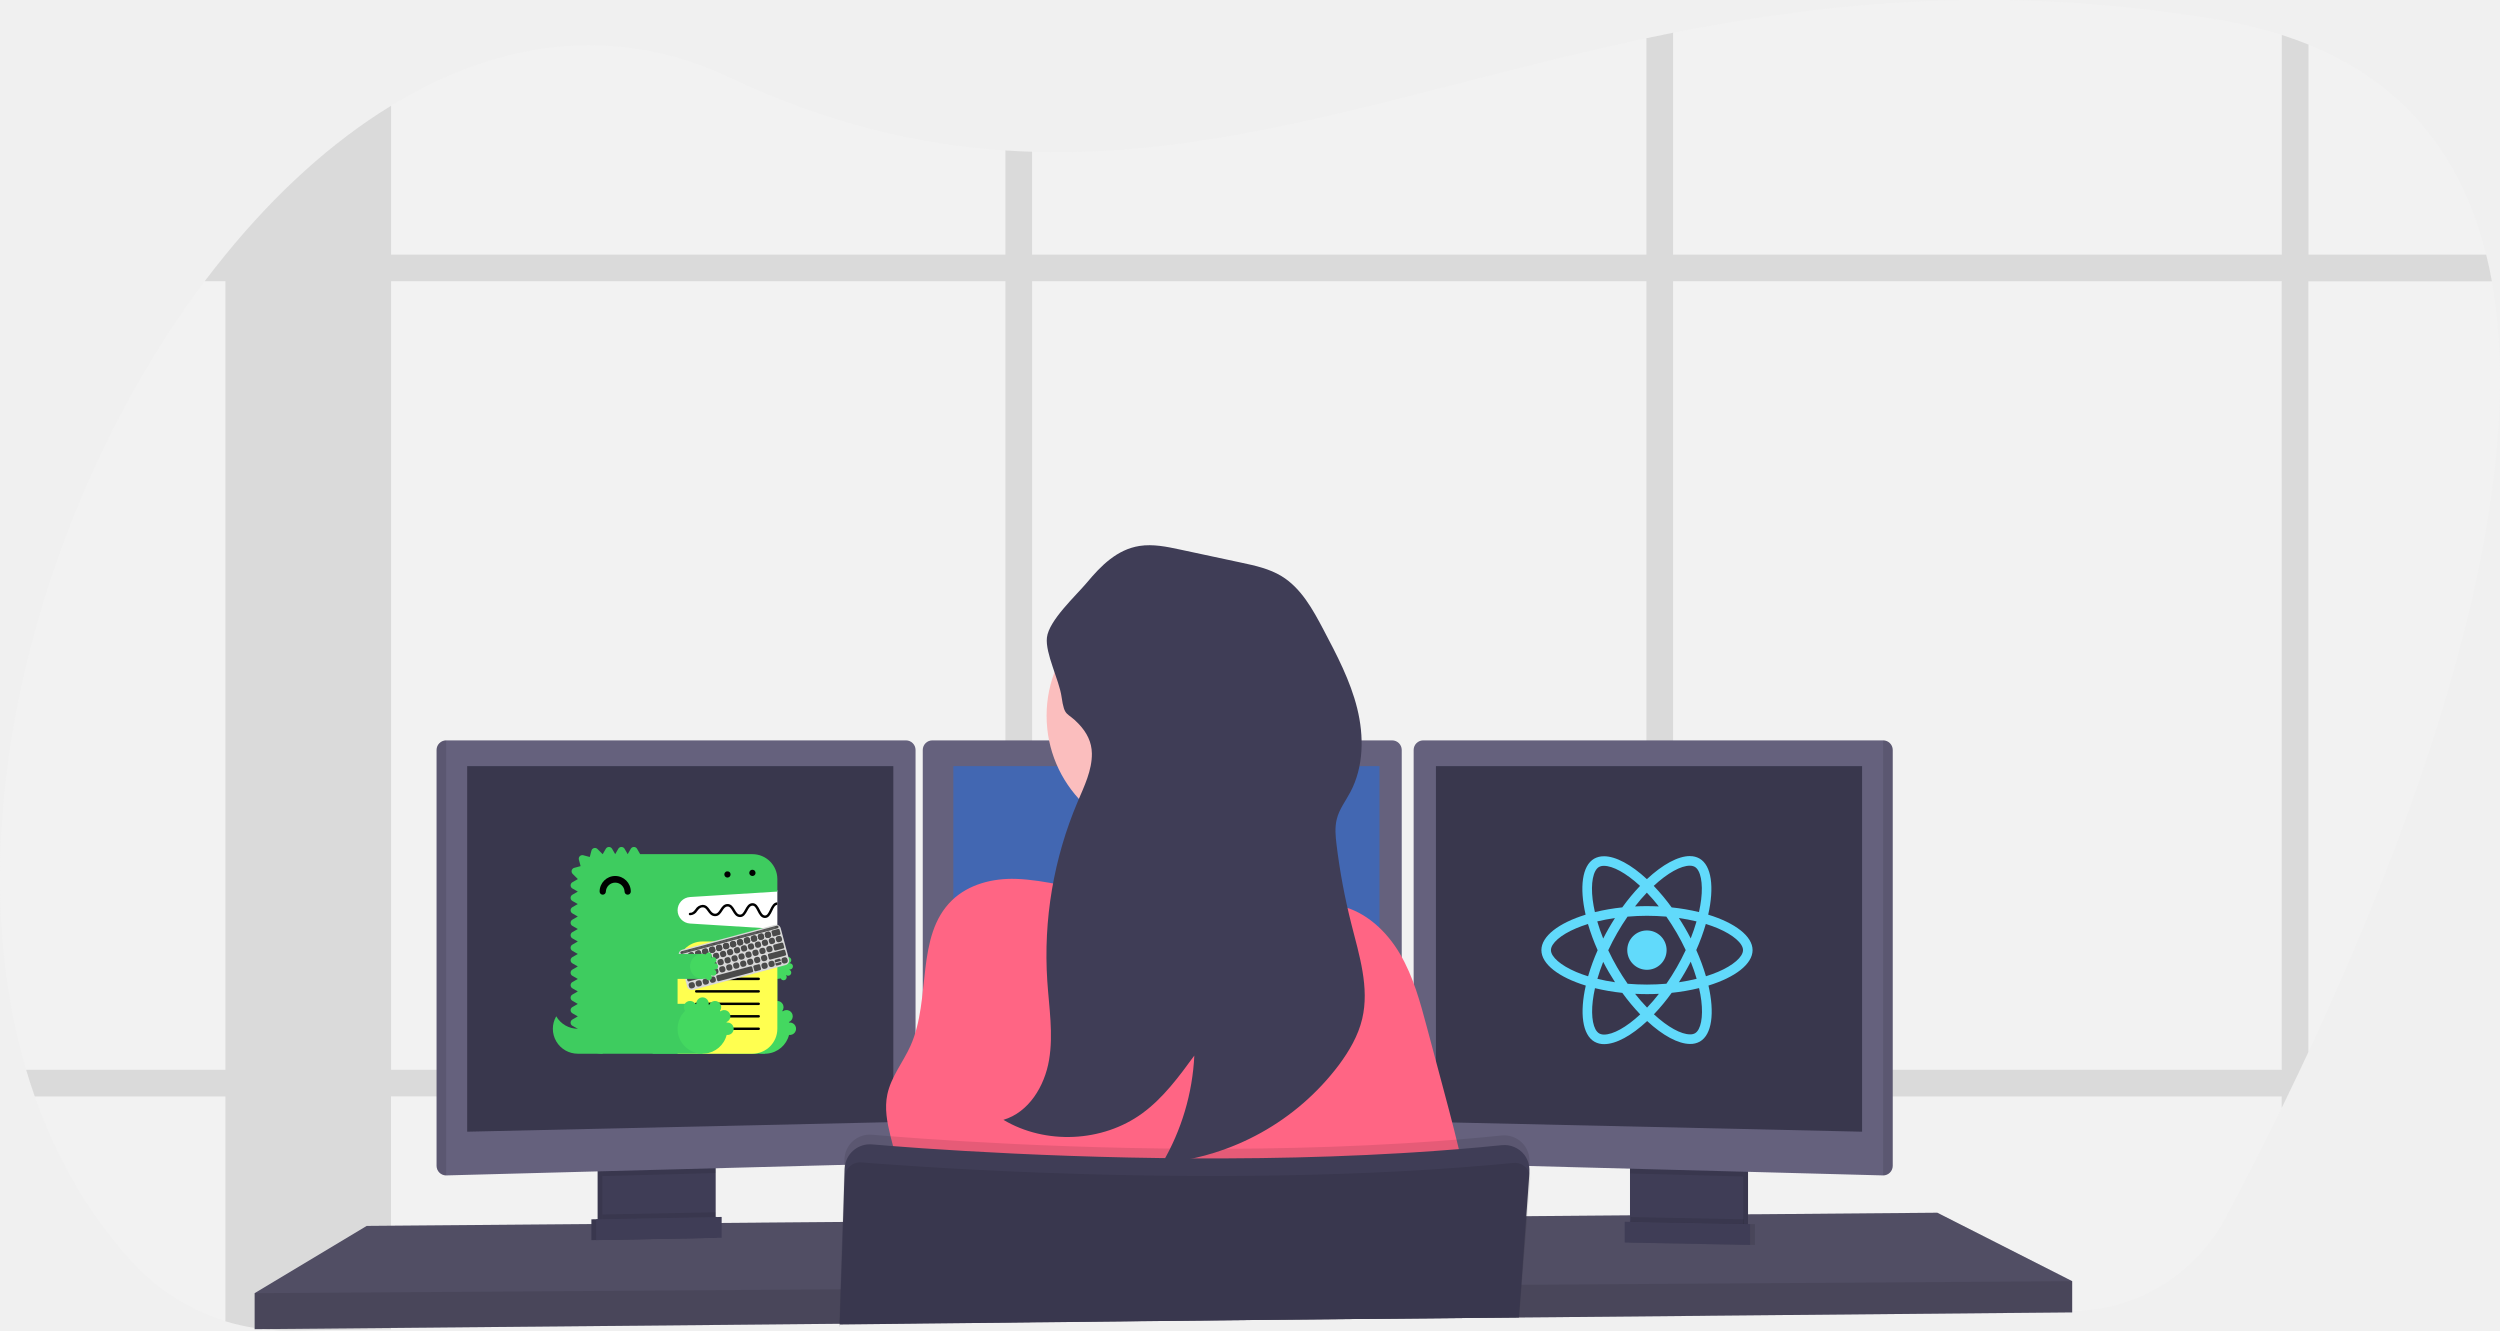
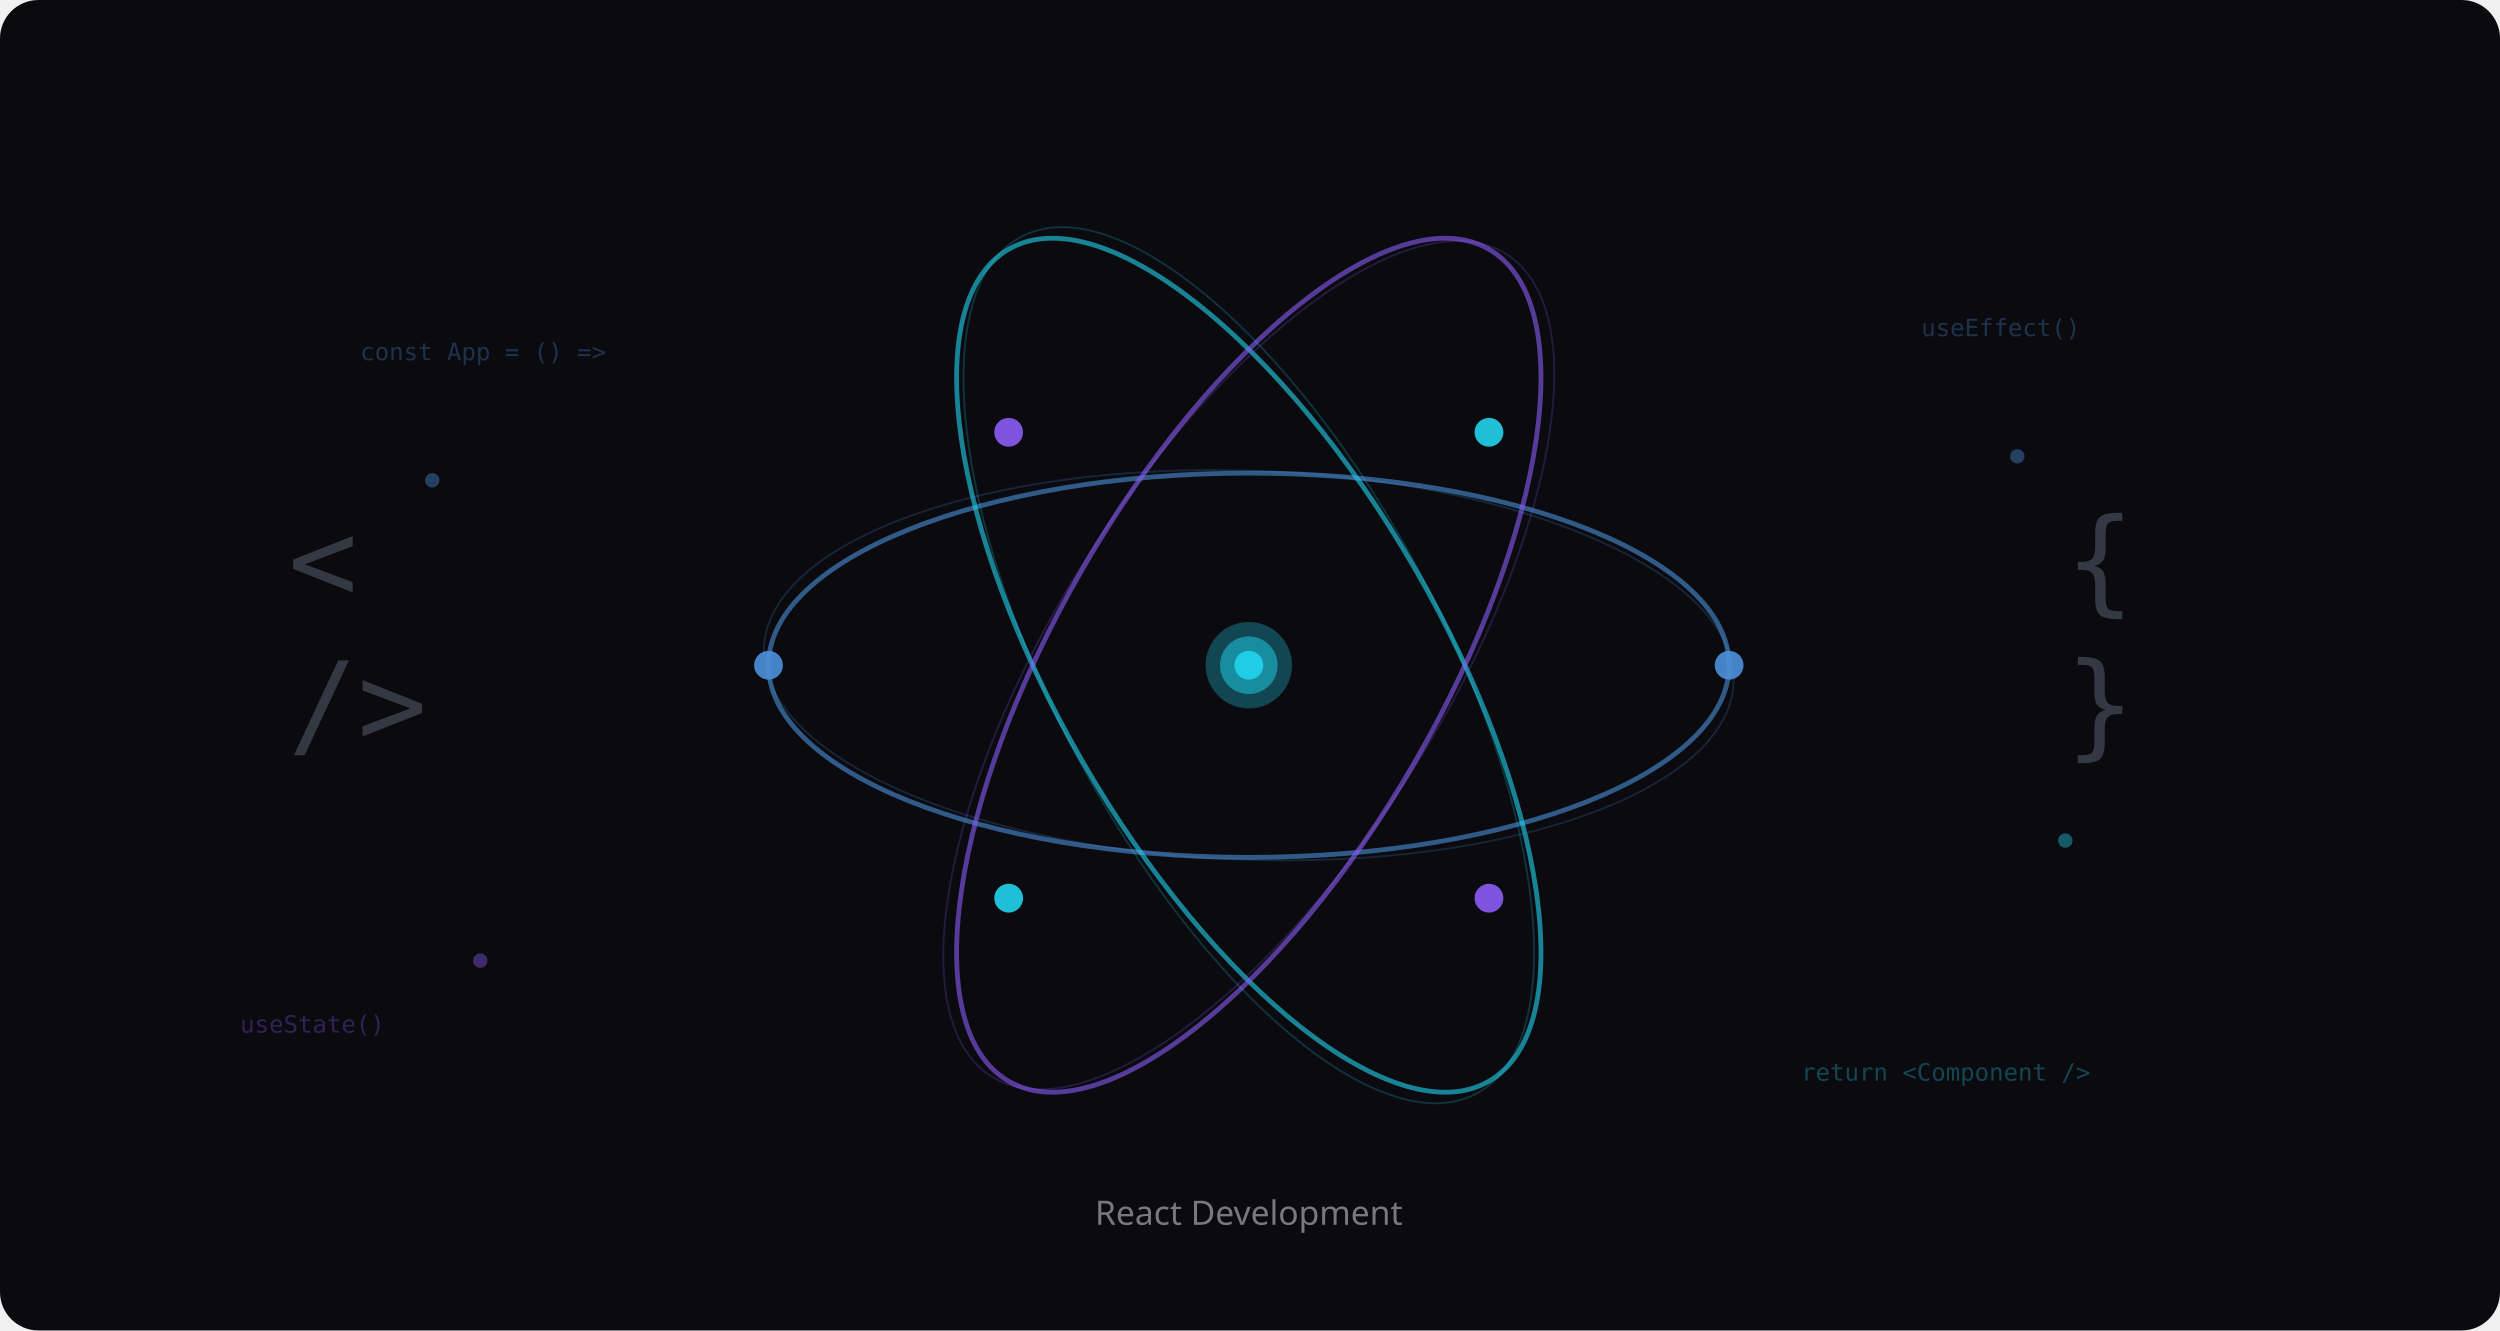
- <svg xmlns="http://www.w3.org/2000/svg" width="1041.277" height="554.141" viewBox="0 0 1041.277 554.141">
-   <g id="Group_24" data-name="Group 24" transform="translate(-440 -263)">
-     <g id="Group_23" data-name="Group 23" transform="translate(439.989 262.965)">
-       <path id="Path_299" data-name="Path 299" d="M1040.82,611.12q-1.74,3.75-3.47,7.4-2.7,5.67-5.33,11.12c-.78,1.61-1.56,3.19-2.32,4.77-8.6,17.57-16.63,33.11-23.45,45.89A73.21,73.21,0,0,1,942.44,719l-151.65,1.65h-1.6l-13,.14-11.12.12-34.1.37h-1.38l-17.36.19h-.53l-107,1.16-95.51,1-11.11.12-69,.75H429l-44.75.48h-.48l-141.5,1.53-42.33.46a87.991,87.991,0,0,1-10.79-.54h0c-1.22-.14-2.44-.3-3.65-.49a87.38,87.38,0,0,1-51.29-27.54C116,678.37,102.75,655,93.85,629.64q-1.93-5.49-3.6-11.12C59.44,514.37,97,380,164.6,290.08q4.25-5.64,8.64-11l.07-.08c20.79-25.52,44.1-46.84,68.93-62,44-26.91,92.75-34.49,140.7-11.9,40.57,19.12,78.45,28.11,115.17,30.55,3.71.24,7.42.42,11.11.53,84.23,2.65,163.17-27.7,255.87-47.29,3.69-.78,7.39-1.55,11.12-2.28,66.13-13.16,139.49-20.1,226.73-5.51a189.089,189.089,0,0,1,26.76,6.4q5.77,1.86,11.12,4c41.64,16.94,64.35,48.24,74,87.46q1.37,5.46,2.37,11.11C1134.3,384.41,1084.19,518.23,1040.82,611.12Z" transform="translate(-79.34 -172.91)" fill="#f2f2f2" />
-       <path id="Path_300" data-name="Path 300" d="M576.36,618.52a95.21,95.21,0,0,1-1.87,11.12h93.7V618.52Zm-78.25,62.81,11.11-.09V653.77c-3.81-.17-7.52-.34-11.11-.52ZM265.19,618.52v11.12h198.5V618.52ZM1114.87,279h-74V191.51q-5.35-2.17-11.12-4V279H776.21V186.58c-3.73.73-7.43,1.5-11.12,2.28V279H509.22V236.15c-3.69-.11-7.4-.29-11.11-.53V279H242.24V217c-24.83,15.16-48.14,36.48-68.93,62h-.07v.08q-4.4,5.4-8.64,11h8.64V618.52h-83q1.66,5.63,3.6,11.12h79.39v93.62a87,87,0,0,0,12.2,2.79c1.21.19,2.43.35,3.65.49h0a87.991,87.991,0,0,0,10.79.54l42.33-.46v-97H498.11v94.21l11.11-.12V629.64H765.09V721l11.12-.12V629.64H1029.7v4.77c.76-1.58,1.54-3.16,2.32-4.77q2.63-5.45,5.33-11.12,1.73-3.64,3.47-7.4v-321h76.42Q1116.23,284.43,1114.87,279ZM242.24,618.52V290.08H498.11V618.52Zm267,0V290.08H765.09V618.52Zm520.48,0H776.21V290.08H1029.7Z" transform="translate(-79.34 -172.91)" opacity="0.1" />
-       <path id="Path_301" data-name="Path 301" d="M863.09,533.65v13l-151.92,1.4-1.62.03-57.74.53-1.38.02-17.55.15h-.52l-106.98.99L349.77,551.4h-.15l-44.65.42-.48.01-198.4,1.82v-15l46.65-28,93.6-.78,2-.01.66-.01,2-.03,44.94-.37,2.01-.01.64-.01,2-.01L315,509.3l.38-.01,35.55-.3h.29l277.4-2.34,6.79-.05h.68l5.18-.05,37.65-.31,2-.03,1.85-.02h.96l11.71-.09,2.32-.03,3.11-.02,9.75-.09,15.47-.13,2-.02,3.48-.02h.65l74.71-.64Z" fill="#65617d" />
-       <path id="Path_302" data-name="Path 302" d="M863.09,533.65v13l-151.92,1.4-1.62.03-57.74.53-1.38.02-17.55.15h-.52l-106.98.99L349.77,551.4h-.15l-44.65.42-.48.01-198.4,1.82v-15l46.65-28,93.6-.78,2-.01.66-.01,2-.03,44.94-.37,2.01-.01.64-.01,2-.01L315,509.3l.38-.01,35.55-.3h.29l277.4-2.34,6.79-.05h.68l5.18-.05,37.65-.31,2-.03,1.85-.02h.96l11.71-.09,2.32-.03,3.11-.02,9.75-.09,15.47-.13,2-.02,3.48-.02h.65l74.71-.64Z" opacity="0.2" />
-       <path id="Path_303" data-name="Path 303" d="M375.44,656.57v24.49a6.13,6.13,0,0,1-3.5,5.54,6,6,0,0,1-2.5.6l-34.9.74a6,6,0,0,1-2.7-.57,6.12,6.12,0,0,1-3.57-5.57V656.57Z" transform="translate(-79.34 -172.91)" fill="#3f3d56" />
-       <path id="Path_304" data-name="Path 304" d="M375.44,656.57v24.49a6.13,6.13,0,0,1-3.5,5.54,6,6,0,0,1-2.5.6l-34.9.74a6,6,0,0,1-2.7-.57,6.12,6.12,0,0,1-3.57-5.57V656.57Z" transform="translate(-79.34 -172.91)" opacity="0.1" />
-       <path id="Path_305" data-name="Path 305" d="M377.44,656.57v24.49a6.13,6.13,0,0,1-3.5,5.54,6,6,0,0,1-2.5.6l-34.9.74a6,6,0,0,1-2.7-.57,6.12,6.12,0,0,1-3.57-5.57V656.57Z" transform="translate(-79.34 -172.91)" fill="#3f3d56" />
-       <rect id="Rectangle_137" data-name="Rectangle 137" width="47.17" height="31.5" transform="translate(680.92 483.65)" fill="#3f3d56" />
-       <rect id="Rectangle_138" data-name="Rectangle 138" width="47.17" height="31.5" transform="translate(680.92 483.65)" opacity="0.1" />
-       <rect id="Rectangle_139" data-name="Rectangle 139" width="47.17" height="31.5" transform="translate(678.92 483.65)" fill="#3f3d56" />
-       <path id="Path_306" data-name="Path 306" d="M298.09,483.65v4.97l-47.17,1.26v-6.23Z" opacity="0.1" />
-       <path id="Path_307" data-name="Path 307" d="M460.69,485.27v168.2a4,4,0,0,1-3.85,3.95l-191.65,5.1h-.05a4,4,0,0,1-3.95-3.95V485.27a4,4,0,0,1,3.95-3.95h191.6a4,4,0,0,1,3.95,3.95Z" transform="translate(-79.34 -172.91)" fill="#65617d" />
-       <path id="Path_308" data-name="Path 308" d="M265.19,481.32v181.2h-.05a4,4,0,0,1-3.95-3.95V485.27a4,4,0,0,1,3.95-3.95Z" transform="translate(-79.34 -172.91)" opacity="0.1" />
-       <path id="Path_309" data-name="Path 309" d="M194.59,319.15h177.5V467.4l-177.5,4Z" fill="#39374d" />
-       <path id="Path_310" data-name="Path 310" d="M726.09,483.65v6.41l-47.17-1.26v-5.15Z" opacity="0.1" />
-       <path id="Path_311" data-name="Path 311" d="M867.69,485.27v173.3a4,4,0,0,1-4,3.95h0L672,657.42a4,4,0,0,1-3.85-3.95V485.27a4,4,0,0,1,3.95-3.95H863.7a4,4,0,0,1,3.99,3.95Z" transform="translate(-79.34 -172.91)" fill="#65617d" />
-       <path id="Path_312" data-name="Path 312" d="M867.69,485.27v173.3a4,4,0,0,1-4,3.95h0V481.32h0a4,4,0,0,1,4,3.95Z" transform="translate(-79.34 -172.91)" opacity="0.1" />
-       <path id="Path_313" data-name="Path 313" d="M775.59,319.15H598.09V467.4l177.5,4Z" fill="#39374d" />
-       <path id="Path_314" data-name="Path 314" d="M663.19,485.27v168.2a4,4,0,0,1-3.85,3.95l-191.65,5.1h0a4,4,0,0,1-4-3.95V485.27a4,4,0,0,1,3.95-3.95h191.6A4,4,0,0,1,663.19,485.27Z" transform="translate(-79.34 -172.91)" fill="#65617d" />
-       <path id="Path_315" data-name="Path 315" d="M397.09,319.15h177.5V467.4l-177.5,4Z" fill="#4267b2" />
-       <path id="Path_316" data-name="Path 316" d="M863.09,533.65v13l-151.92,1.4-1.62.03-57.74.53-1.38.02-17.55.15h-.52l-106.98.99L349.77,551.4h-.15l-44.65.42-.48.01-198.4,1.82v-15l202.51-1.33h.48l40.99-.28h.19l283.08-1.87h.29l.17-.01h.47l4.79-.03h1.46l74.49-.5,4.4-.02.98-.01Z" opacity="0.1" />
-       <circle id="Ellipse_111" data-name="Ellipse 111" cx="51.33" cy="51.33" r="51.33" transform="translate(435.93 246.82)" fill="#fbbebe" />
-       <path id="Path_317" data-name="Path 317" d="M617.94,550.07s-99.5,12-90,0c3.44-4.34,4.39-17.2,4.2-31.85-.06-4.45-.22-9.06-.45-13.65-1.1-22-3.75-43.5-3.75-43.5s87-41,77-8.5c-4,13.13-2.69,31.57.35,48.88.89,5.05,1.92,10,3,14.7a344.66,344.66,0,0,0,9.65,33.92Z" transform="translate(-79.34 -172.91)" fill="#fbbebe" />
-       <path id="Path_318" data-name="Path 318" d="M585.47,546c11.51-2.13,23.7-6,34.53-1.54,2.85,1.17,5.47,2.88,8.39,3.86s6.12,1.22,9.16,1.91c10.68,2.42,19.34,10.55,24.9,20s8.44,20.14,11.26,30.72l6.9,25.83c6,22.45,12,45.09,13.39,68.3a2437.506,2437.506,0,0,1-250.84,1.43c5.44-10.34,11-21.31,10.54-33s-7.19-23.22-4.76-34.74c1.55-7.34,6.57-13.39,9.64-20.22,8.75-19.52,1.94-45.79,17.32-60.65,6.92-6.68,17-9.21,26.63-8.89,12.28.41,24.85,4.24,37,6.11C555.09,547.48,569.79,548.88,585.47,546Z" transform="translate(-79.34 -172.91)" fill="#ff6584" />
-       <path id="Path_319" data-name="Path 319" d="M716.37,657.17l-.1,1.43v.1l-.17,2.3-1.33,18.51-1.61,22.3-.46,6.28-1,13.44v.17l-107,1-175.59,1.9v.84h-.14v-1.12l.45-14.36.86-28.06.74-23.79.07-2.37a10.53,10.53,0,0,1,11.42-10.17c4.72.4,10.85.89,18.18,1.41l3,.22c42.33,2.94,120.56,6.74,199.5,2,1.66-.09,3.33-.19,5-.31,12.24-.77,24.47-1.76,36.58-3a10.53,10.53,0,0,1,11.6,11.23Z" transform="translate(-79.34 -172.91)" opacity="0.1" />
-       <path id="Path_320" data-name="Path 320" d="M429.08,725.44v-.84l175.62-1.91,107-1h.3v-.17l1-13.44.43-6,1.64-22.61,1.29-17.9v-.44a10.617,10.617,0,0,0-.11-2.47.3.3,0,0,0,0-.1,10.391,10.391,0,0,0-2-4.64,10.54,10.54,0,0,0-9.42-4c-12.11,1.24-24.34,2.23-36.58,3-1.67.12-3.34.22-5,.31-78.94,4.69-157.17.89-199.5-2l-3-.22c-7.33-.52-13.46-1-18.18-1.41a10.54,10.54,0,0,0-11.24,8.53,11,11,0,0,0-.18,1.64l-.68,22.16L429.54,710l-.44,14.36v1.12Z" transform="translate(-79.34 -172.91)" fill="#3f3d56" />
-       <path id="Path_321" data-name="Path 321" d="M716.67,664.18l-1.23,15.33-1.83,22.85-.46,5.72-1,12.81-.06.64v.17h0l-.15,1.48.11-1.48h-.29l-107,1-175.65,1.9v-.28l.49-14.36,1-28.06.64-18.65A6.36,6.36,0,0,1,434.3,658a6.25,6.25,0,0,1,3.78-.9c2.1.17,4.68.37,7.69.59,4.89.36,10.92.78,17.94,1.22,13,.82,29.31,1.7,48,2.42,52,2,122.2,2.67,188.88-3.17,3-.26,6.1-.55,9.13-.84a6.26,6.26,0,0,1,3.48.66,5.159,5.159,0,0,1,.86.54,6.14,6.14,0,0,1,2,2.46,3.564,3.564,0,0,1,.25.61A6.279,6.279,0,0,1,716.67,664.18Z" transform="translate(-79.34 -172.91)" opacity="0.1" />
-       <path id="Path_322" data-name="Path 322" d="M377.44,677.87v3.19a6.13,6.13,0,0,1-3.5,5.54l-40.1.77a6.12,6.12,0,0,1-3.57-5.57v-3Z" transform="translate(-79.34 -172.91)" opacity="0.1" />
-       <path id="Path_323" data-name="Path 323" d="M298.59,515.57l-52.25,1V507.9l52.25-1Z" fill="#3f3d56" />
-       <path id="Path_324" data-name="Path 324" d="M298.59,515.57l-52.25,1V507.9l52.25-1Z" opacity="0.1" />
-       <path id="Path_325" data-name="Path 325" d="M300.59,515.57l-52.25,1V507.9l52.25-1Z" fill="#3f3d56" />
-       <path id="Path_326" data-name="Path 326" d="M758.56,679.87v3.19a6.13,6.13,0,0,0,3.5,5.54l40.1.77a6.12,6.12,0,0,0,3.57-5.57v-3Z" transform="translate(-79.34 -172.91)" opacity="0.1" />
-       <path id="Path_327" data-name="Path 327" d="M678.72,517.57l52.25,1V509.9l-52.25-1Z" opacity="0.1" />
-       <path id="Path_328" data-name="Path 328" d="M676.72,517.57l52.25,1V509.9l-52.25-1Z" fill="#3f3d56" />
-       <path id="Path_329" data-name="Path 329" d="M534.13,486.79c.08,7-3.16,13.6-5.91,20.07a163.491,163.491,0,0,0-12.66,74.71c.73,11,2.58,22,.73,32.9s-8.43,21.77-19,24.9c17.53,10.45,41.26,9.35,57.76-2.66,8.79-6.4,15.34-15.33,21.75-24.11a97.86,97.86,0,0,1-13.31,44.75A103.43,103.43,0,0,0,637,616.53c4.31-5.81,8.06-12.19,9.72-19.23,3.09-13-1.22-26.51-4.51-39.5a266.055,266.055,0,0,1-6.17-33c-.43-3.56-.78-7.22.1-10.7,1-4.07,3.67-7.51,5.64-11.22,5.6-10.54,5.73-23.3,2.86-34.88s-8.49-22.26-14.06-32.81c-4.46-8.46-9.3-17.31-17.46-22.28-5.1-3.1-11-4.39-16.88-5.64l-25.37-5.43c-5.55-1.19-11.26-2.38-16.87-1.51-9.47,1.48-16.14,8.32-22,15.34-4.59,5.46-15.81,15.71-16.6,22.86-.72,6.59,5.1,17.63,6.09,24.58,1.3,9,2.22,6,7.3,11.52C532,478.05,534.07,482,534.13,486.79Z" transform="translate(-79.34 -172.91)" fill="#3f3d56" />
-     </g>
-     <g id="docusaurus_keytar" transform="translate(670.271 615.768)">
-       <path id="Path_40" data-name="Path 40" d="M99,52h43.635V69.662H99Z" transform="translate(-49.132 -33.936)" fill="#fff" fill-rule="evenodd" />
-       <path id="Path_41" data-name="Path 41" d="M13.389,158.195A10.377,10.377,0,0,1,4.4,153a10.377,10.377,0,0,0,8.988,15.584H23.779V158.195Z" transform="translate(-3 -82.47)" fill="#3ecc5f" fill-rule="evenodd" />
-       <path id="Path_42" data-name="Path 42" d="M66.967,38.083l36.373-2.273V30.615A10.389,10.389,0,0,0,92.95,20.226H46.2l-1.3-2.249a1.5,1.5,0,0,0-2.6,0L41,20.226l-1.3-2.249a1.5,1.5,0,0,0-2.6,0l-1.3,2.249-1.3-2.249a1.5,1.5,0,0,0-2.6,0l-1.3,2.249-.034,0-2.152-2.151a1.5,1.5,0,0,0-2.508.672L25.21,21.4l-2.7-.723a1.5,1.5,0,0,0-1.836,1.837l.722,2.7-2.65.71a1.5,1.5,0,0,0-.673,2.509l2.152,2.152c0,.011,0,.022,0,.033l-2.249,1.3a1.5,1.5,0,0,0,0,2.6l2.249,1.3-2.249,1.3a1.5,1.5,0,0,0,0,2.6L20.226,41l-2.249,1.3a1.5,1.5,0,0,0,0,2.6l2.249,1.3-2.249,1.3a1.5,1.5,0,0,0,0,2.6l2.249,1.3-2.249,1.3a1.5,1.5,0,0,0,0,2.6l2.249,1.3-2.249,1.3a1.5,1.5,0,0,0,0,2.6l2.249,1.3-2.249,1.3a1.5,1.5,0,0,0,0,2.6l2.249,1.3-2.249,1.3a1.5,1.5,0,0,0,0,2.6l2.249,1.3-2.249,1.3a1.5,1.5,0,0,0,0,2.6l2.249,1.3-2.249,1.3a1.5,1.5,0,0,0,0,2.6l2.249,1.3-2.249,1.3a1.5,1.5,0,0,0,0,2.6l2.249,1.3-2.249,1.3a1.5,1.5,0,0,0,0,2.6l2.249,1.3A10.389,10.389,0,0,0,30.615,103.34H92.95A10.389,10.389,0,0,0,103.34,92.95V51.393L66.967,49.12a5.53,5.53,0,0,1,0-11.038" transform="translate(-9.836 -17.226)" fill="#3ecc5f" fill-rule="evenodd" />
-       <path id="Path_43" data-name="Path 43" d="M143,163.779h15.584V143H143Z" transform="translate(-70.275 -77.665)" fill="#3ecc5f" fill-rule="evenodd" />
-       <path id="Path_44" data-name="Path 44" d="M173.779,148.389a2.582,2.582,0,0,0-.332.033c-.02-.078-.038-.156-.06-.234a2.594,2.594,0,1,0-2.567-4.455q-.086-.088-.174-.175a2.593,2.593,0,1,0-4.461-2.569c-.077-.022-.154-.04-.231-.06a2.6,2.6,0,1,0-5.128,0c-.077.02-.154.038-.231.06a2.594,2.594,0,1,0-4.461,2.569,10.384,10.384,0,1,0,17.314,9.992,2.592,2.592,0,1,0,.332-5.161" transform="translate(-75.08 -75.262)" fill="#44d860" fill-rule="evenodd" />
-       <path id="Path_45" data-name="Path 45" d="M153,113.389h15.584V103H153Z" transform="translate(-75.08 -58.444)" fill="#3ecc5f" fill-rule="evenodd" />
-       <path id="Path_46" data-name="Path 46" d="M183.389,108.944a1.3,1.3,0,1,0,0-2.6,1.336,1.336,0,0,0-.166.017c-.01-.039-.019-.078-.03-.117a1.3,1.3,0,0,0-.5-2.5,1.285,1.285,0,0,0-.783.269q-.043-.044-.087-.087a1.285,1.285,0,0,0,.263-.776,1.3,1.3,0,0,0-2.493-.509,5.195,5.195,0,1,0,0,10,1.3,1.3,0,0,0,2.493-.509,1.285,1.285,0,0,0-.263-.776q.044-.043.087-.087a1.285,1.285,0,0,0,.783.269,1.3,1.3,0,0,0,.5-2.5c.011-.038.02-.078.03-.117a1.337,1.337,0,0,0,.166.017" transform="translate(-84.691 -57.894)" fill="#44d860" fill-rule="evenodd" />
-       <path id="Path_47" data-name="Path 47" d="M52.188,48.292a1.3,1.3,0,0,1-1.3-1.3,3.9,3.9,0,0,0-7.792,0,1.3,1.3,0,1,1-2.6,0,6.493,6.493,0,0,1,12.987,0,1.3,1.3,0,0,1-1.3,1.3" transform="translate(-21.02 -28.41)" fill-rule="evenodd" />
-       <path id="Path_48" data-name="Path 48" d="M103,139.752h31.168a10.389,10.389,0,0,0,10.389-10.389V93H113.389A10.389,10.389,0,0,0,103,103.389Z" transform="translate(-51.054 -53.638)" fill="#ffff50" fill-rule="evenodd" />
-       <path id="Path_49" data-name="Path 49" d="M141.1,94.017H115.106a.519.519,0,1,1,0-1.039H141.1a.519.519,0,0,1,0,1.039m0,10.389H115.106a.519.519,0,1,1,0-1.039H141.1a.519.519,0,0,1,0,1.039m0,10.389H115.106a.519.519,0,1,1,0-1.039H141.1a.519.519,0,0,1,0,1.039m0-25.877H115.106a.519.519,0,1,1,0-1.039H141.1a.519.519,0,0,1,0,1.039m0,10.293H115.106a.519.519,0,1,1,0-1.039H141.1a.519.519,0,0,1,0,1.039m0,10.389H115.106a.519.519,0,1,1,0-1.039H141.1a.519.519,0,0,1,0,1.039m7.782-47.993c-.006,0-.011,0-.018,0-1.605.055-2.365,1.66-3.035,3.077-.7,1.48-1.24,2.443-2.126,2.414-.981-.035-1.542-1.144-2.137-2.317-.683-1.347-1.462-2.876-3.1-2.819-1.582.054-2.344,1.451-3.017,2.684-.715,1.313-1.2,2.112-2.141,2.075-1-.036-1.533-.938-2.149-1.981-.686-1.162-1.479-2.467-3.084-2.423-1.555.053-2.319,1.239-2.994,2.286-.713,1.106-1.213,1.781-2.164,1.741-1.025-.036-1.554-.784-2.167-1.65-.688-.973-1.463-2.074-3.062-2.021a3.815,3.815,0,0,0-2.959,1.879c-.64.812-1.14,1.456-2.2,1.415a.52.52,0,0,0-.037,1.039,3.588,3.588,0,0,0,3.05-1.811c.611-.777,1.139-1.448,2.178-1.483,1-.043,1.47.579,2.179,1.582.674.953,1.438,2.033,2.977,2.089,1.612.054,2.387-1.151,3.074-2.217.614-.953,1.144-1.775,2.156-1.81.931-.035,1.438.7,2.153,1.912.674,1.141,1.437,2.434,3.006,2.491,1.623.056,2.407-1.361,3.09-2.616.592-1.085,1.15-2.109,2.14-2.143.931-.022,1.417.829,2.135,2.249.671,1.326,1.432,2.828,3.026,2.886l.088,0c1.592,0,2.347-1.6,3.015-3.01.592-1.252,1.152-2.431,2.113-2.479Z" transform="translate(-55.378 -38.552)" fill-rule="evenodd" />
-       <path id="Path_50" data-name="Path 50" d="M83,163.779h20.779V143H83Z" transform="translate(-41.443 -77.665)" fill="#3ecc5f" fill-rule="evenodd" />
-       <g id="Group_8" data-name="Group 8" transform="matrix(0.966, -0.259, 0.259, 0.966, 51.971, 43.3)">
-         <rect id="Rectangle_3" data-name="Rectangle 3" width="43.906" height="17.333" rx="2" transform="translate(0 0)" fill="#d8d8d8" />
-         <g id="Group_2" data-name="Group 2" transform="translate(0.728 10.948)">
-           <rect id="Rectangle_4" data-name="Rectangle 4" width="2.537" height="2.537" rx="1" transform="translate(7.985 0)" fill="#4a4a4a" />
-           <rect id="Rectangle_5" data-name="Rectangle 5" width="2.537" height="2.537" rx="1" transform="translate(10.991 0)" fill="#4a4a4a" />
-           <rect id="Rectangle_6" data-name="Rectangle 6" width="2.537" height="2.537" rx="1" transform="translate(13.997 0)" fill="#4a4a4a" />
-           <rect id="Rectangle_7" data-name="Rectangle 7" width="2.537" height="2.537" rx="1" transform="translate(17.003 0)" fill="#4a4a4a" />
-           <rect id="Rectangle_8" data-name="Rectangle 8" width="2.537" height="2.537" rx="1" transform="translate(20.009 0)" fill="#4a4a4a" />
-           <rect id="Rectangle_9" data-name="Rectangle 9" width="2.537" height="2.537" rx="1" transform="translate(23.015 0)" fill="#4a4a4a" />
-           <rect id="Rectangle_10" data-name="Rectangle 10" width="2.537" height="2.537" rx="1" transform="translate(26.021 0)" fill="#4a4a4a" />
-           <rect id="Rectangle_11" data-name="Rectangle 11" width="2.537" height="2.537" rx="1" transform="translate(29.028 0)" fill="#4a4a4a" />
-           <rect id="Rectangle_12" data-name="Rectangle 12" width="2.537" height="2.537" rx="1" transform="translate(32.034 0)" fill="#4a4a4a" />
-           <path id="Path_51" data-name="Path 51" d="M.519,0H6.9A.519.519,0,0,1,7.421.52v1.5a.519.519,0,0,1-.519.519H.519A.519.519,0,0,1,0,2.017V.519A.519.519,0,0,1,.519,0ZM35.653,0h6.383a.519.519,0,0,1,.519.519v1.5a.519.519,0,0,1-.519.519H35.652a.519.519,0,0,1-.519-.519V.519A.519.519,0,0,1,35.652,0Z" transform="translate(0 0)" fill="#4a4a4a" fill-rule="evenodd" />
-         </g>
-         <g id="Group_3" data-name="Group 3" transform="translate(0.728 4.878)">
-           <path id="Path_52" data-name="Path 52" d="M.519,0H2.956a.519.519,0,0,1,.519.519v1.5a.519.519,0,0,1-.519.519H.519A.519.519,0,0,1,0,2.017V.519A.519.519,0,0,1,.519,0Z" transform="translate(0 0)" fill="#4a4a4a" fill-rule="evenodd" />
-           <rect id="Rectangle_13" data-name="Rectangle 13" width="2.537" height="2.537" rx="1" transform="translate(3.945 0)" fill="#4a4a4a" />
-           <rect id="Rectangle_14" data-name="Rectangle 14" width="2.537" height="2.537" rx="1" transform="translate(6.951 0)" fill="#4a4a4a" />
-           <rect id="Rectangle_15" data-name="Rectangle 15" width="2.537" height="2.537" rx="1" transform="translate(9.958 0)" fill="#4a4a4a" />
-           <rect id="Rectangle_16" data-name="Rectangle 16" width="2.537" height="2.537" rx="1" transform="translate(12.964 0)" fill="#4a4a4a" />
-           <rect id="Rectangle_17" data-name="Rectangle 17" width="2.537" height="2.537" rx="1" transform="translate(15.97 0)" fill="#4a4a4a" />
-           <rect id="Rectangle_18" data-name="Rectangle 18" width="2.537" height="2.537" rx="1" transform="translate(18.976 0)" fill="#4a4a4a" />
-           <rect id="Rectangle_19" data-name="Rectangle 19" width="2.537" height="2.537" rx="1" transform="translate(21.982 0)" fill="#4a4a4a" />
-           <rect id="Rectangle_20" data-name="Rectangle 20" width="2.537" height="2.537" rx="1" transform="translate(24.988 0)" fill="#4a4a4a" />
-           <rect id="Rectangle_21" data-name="Rectangle 21" width="2.537" height="2.537" rx="1" transform="translate(27.994 0)" fill="#4a4a4a" />
-           <rect id="Rectangle_22" data-name="Rectangle 22" width="2.537" height="2.537" rx="1" transform="translate(31 0)" fill="#4a4a4a" />
-           <rect id="Rectangle_23" data-name="Rectangle 23" width="2.537" height="2.537" rx="1" transform="translate(34.006 0)" fill="#4a4a4a" />
-           <rect id="Rectangle_24" data-name="Rectangle 24" width="2.537" height="2.537" rx="1" transform="translate(37.012 0)" fill="#4a4a4a" />
-           <rect id="Rectangle_25" data-name="Rectangle 25" width="2.537" height="2.537" rx="1" transform="translate(40.018 0)" fill="#4a4a4a" />
-         </g>
-         <g id="Group_4" data-name="Group 4" transform="translate(43.283 4.538) rotate(180)">
-           <path id="Path_53" data-name="Path 53" d="M.519,0H2.956a.519.519,0,0,1,.519.519v1.5a.519.519,0,0,1-.519.519H.519A.519.519,0,0,1,0,2.017V.519A.519.519,0,0,1,.519,0Z" transform="translate(0 0)" fill="#4a4a4a" fill-rule="evenodd" />
-           <rect id="Rectangle_26" data-name="Rectangle 26" width="2.537" height="2.537" rx="1" transform="translate(3.945 0)" fill="#4a4a4a" />
-           <rect id="Rectangle_27" data-name="Rectangle 27" width="2.537" height="2.537" rx="1" transform="translate(6.951 0)" fill="#4a4a4a" />
-           <rect id="Rectangle_28" data-name="Rectangle 28" width="2.537" height="2.537" rx="1" transform="translate(9.958 0)" fill="#4a4a4a" />
-           <rect id="Rectangle_29" data-name="Rectangle 29" width="2.537" height="2.537" rx="1" transform="translate(12.964 0)" fill="#4a4a4a" />
-           <rect id="Rectangle_30" data-name="Rectangle 30" width="2.537" height="2.537" rx="1" transform="translate(15.97 0)" fill="#4a4a4a" />
-           <rect id="Rectangle_31" data-name="Rectangle 31" width="2.537" height="2.537" rx="1" transform="translate(18.976 0)" fill="#4a4a4a" />
-           <rect id="Rectangle_32" data-name="Rectangle 32" width="2.537" height="2.537" rx="1" transform="translate(21.982 0)" fill="#4a4a4a" />
-           <rect id="Rectangle_33" data-name="Rectangle 33" width="2.537" height="2.537" rx="1" transform="translate(24.988 0)" fill="#4a4a4a" />
-           <rect id="Rectangle_34" data-name="Rectangle 34" width="2.537" height="2.537" rx="1" transform="translate(27.994 0)" fill="#4a4a4a" />
-           <rect id="Rectangle_35" data-name="Rectangle 35" width="2.537" height="2.537" rx="1" transform="translate(31.001 0)" fill="#4a4a4a" />
-           <rect id="Rectangle_36" data-name="Rectangle 36" width="2.537" height="2.537" rx="1" transform="translate(34.007 0)" fill="#4a4a4a" />
-           <rect id="Rectangle_37" data-name="Rectangle 37" width="2.537" height="2.537" rx="1" transform="translate(37.013 0)" fill="#4a4a4a" />
-           <rect id="Rectangle_38" data-name="Rectangle 38" width="2.537" height="2.537" rx="1" transform="translate(40.018 0)" fill="#4a4a4a" />
-           <rect id="Rectangle_39" data-name="Rectangle 39" width="2.537" height="2.537" rx="1" transform="translate(3.945 0)" fill="#4a4a4a" />
-           <rect id="Rectangle_40" data-name="Rectangle 40" width="2.537" height="2.537" rx="1" transform="translate(6.951 0)" fill="#4a4a4a" />
-           <rect id="Rectangle_41" data-name="Rectangle 41" width="2.537" height="2.537" rx="1" transform="translate(9.958 0)" fill="#4a4a4a" />
-           <rect id="Rectangle_42" data-name="Rectangle 42" width="2.537" height="2.537" rx="1" transform="translate(12.964 0)" fill="#4a4a4a" />
-           <rect id="Rectangle_43" data-name="Rectangle 43" width="2.537" height="2.537" rx="1" transform="translate(15.97 0)" fill="#4a4a4a" />
-           <rect id="Rectangle_44" data-name="Rectangle 44" width="2.537" height="2.537" rx="1" transform="translate(18.976 0)" fill="#4a4a4a" />
-           <rect id="Rectangle_45" data-name="Rectangle 45" width="2.537" height="2.537" rx="1" transform="translate(21.982 0)" fill="#4a4a4a" />
-           <rect id="Rectangle_46" data-name="Rectangle 46" width="2.537" height="2.537" rx="1" transform="translate(24.988 0)" fill="#4a4a4a" />
-           <rect id="Rectangle_47" data-name="Rectangle 47" width="2.537" height="2.537" rx="1" transform="translate(27.994 0)" fill="#4a4a4a" />
-           <rect id="Rectangle_48" data-name="Rectangle 48" width="2.537" height="2.537" rx="1" transform="translate(31.001 0)" fill="#4a4a4a" />
-           <rect id="Rectangle_49" data-name="Rectangle 49" width="2.537" height="2.537" rx="1" transform="translate(34.007 0)" fill="#4a4a4a" />
-           <rect id="Rectangle_50" data-name="Rectangle 50" width="2.537" height="2.537" rx="1" transform="translate(37.013 0)" fill="#4a4a4a" />
-           <rect id="Rectangle_51" data-name="Rectangle 51" width="2.537" height="2.537" rx="1" transform="translate(40.018 0)" fill="#4a4a4a" />
-         </g>
-         <g id="Group_6" data-name="Group 6" transform="translate(0.728 7.883)">
-           <path id="Path_54" data-name="Path 54" d="M.519,0h3.47a.519.519,0,0,1,.519.519v1.5a.519.519,0,0,1-.519.519H.519A.519.519,0,0,1,0,2.017V.52A.519.519,0,0,1,.519,0Z" transform="translate(0 0)" fill="#4a4a4a" fill-rule="evenodd" />
-           <g id="Group_5" data-name="Group 5" transform="translate(5.073 0)">
-             <rect id="Rectangle_52" data-name="Rectangle 52" width="2.537" height="2.537" rx="1" transform="translate(0 0)" fill="#4a4a4a" />
-             <rect id="Rectangle_53" data-name="Rectangle 53" width="2.537" height="2.537" rx="1" transform="translate(3.006 0)" fill="#4a4a4a" />
-             <rect id="Rectangle_54" data-name="Rectangle 54" width="2.537" height="2.537" rx="1" transform="translate(6.012 0)" fill="#4a4a4a" />
-             <rect id="Rectangle_55" data-name="Rectangle 55" width="2.537" height="2.537" rx="1" transform="translate(9.018 0)" fill="#4a4a4a" />
-             <rect id="Rectangle_56" data-name="Rectangle 56" width="2.537" height="2.537" rx="1" transform="translate(12.025 0)" fill="#4a4a4a" />
-             <rect id="Rectangle_57" data-name="Rectangle 57" width="2.537" height="2.537" rx="1" transform="translate(15.031 0)" fill="#4a4a4a" />
-             <rect id="Rectangle_58" data-name="Rectangle 58" width="2.537" height="2.537" rx="1" transform="translate(18.037 0)" fill="#4a4a4a" />
-             <rect id="Rectangle_59" data-name="Rectangle 59" width="2.537" height="2.537" rx="1" transform="translate(21.042 0)" fill="#4a4a4a" />
-             <rect id="Rectangle_60" data-name="Rectangle 60" width="2.537" height="2.537" rx="1" transform="translate(24.049 0)" fill="#4a4a4a" />
-             <rect id="Rectangle_61" data-name="Rectangle 61" width="2.537" height="2.537" rx="1" transform="translate(27.055 0)" fill="#4a4a4a" />
-             <rect id="Rectangle_62" data-name="Rectangle 62" width="2.537" height="2.537" rx="1" transform="translate(30.061 0)" fill="#4a4a4a" />
-           </g>
-           <path id="Path_55" data-name="Path 55" d="M.52,0H3.8a.519.519,0,0,1,.519.519v1.5a.519.519,0,0,1-.519.519H.519A.519.519,0,0,1,0,2.017V.52A.519.519,0,0,1,.519,0Z" transform="translate(38.234 0)" fill="#4a4a4a" fill-rule="evenodd" />
-         </g>
-         <g id="Group_7" data-name="Group 7" transform="translate(0.728 14.084)">
-           <rect id="Rectangle_63" data-name="Rectangle 63" width="2.537" height="2.537" rx="1" transform="translate(0 0)" fill="#4a4a4a" />
-           <rect id="Rectangle_64" data-name="Rectangle 64" width="2.537" height="2.537" rx="1" transform="translate(3.006 0)" fill="#4a4a4a" />
-           <rect id="Rectangle_65" data-name="Rectangle 65" width="2.537" height="2.537" rx="1" transform="translate(6.012 0)" fill="#4a4a4a" />
-           <rect id="Rectangle_66" data-name="Rectangle 66" width="2.537" height="2.537" rx="1" transform="translate(9.018 0)" fill="#4a4a4a" />
-           <path id="Path_56" data-name="Path 56" d="M.519,0H14.981A.519.519,0,0,1,15.5.519v1.5a.519.519,0,0,1-.519.519H.519A.519.519,0,0,1,0,2.018V.519A.519.519,0,0,1,.519,0Zm15.97,0h1.874a.519.519,0,0,1,.519.519v1.5a.519.519,0,0,1-.519.519H16.489a.519.519,0,0,1-.519-.519V.519A.519.519,0,0,1,16.489,0Z" transform="translate(12.024 0)" fill="#4a4a4a" fill-rule="evenodd" />
-           <rect id="Rectangle_67" data-name="Rectangle 67" width="2.537" height="2.537" rx="1" transform="translate(31.376 0)" fill="#4a4a4a" />
-           <rect id="Rectangle_68" data-name="Rectangle 68" width="2.537" height="2.537" rx="1" transform="translate(34.382 0)" fill="#4a4a4a" />
-           <rect id="Rectangle_69" data-name="Rectangle 69" width="2.537" height="2.537" rx="1" transform="translate(40.018 0)" fill="#4a4a4a" />
-           <path id="Path_57" data-name="Path 57" d="M2.537,0V.561a.519.519,0,0,1-.519.519H.519A.519.519,0,0,1,0,.561V0Z" transform="translate(39.736 1.08) rotate(180)" fill="#4a4a4a" />
-           <path id="Path_58" data-name="Path 58" d="M2.537,0V.561a.519.519,0,0,1-.519.519H.519A.519.519,0,0,1,0,.561V0Z" transform="translate(37.2 1.456)" fill="#4a4a4a" />
-         </g>
-         <rect id="Rectangle_70" data-name="Rectangle 70" width="42.273" height="1.127" rx="0.564" transform="translate(0.915 0.556)" fill="#4a4a4a" />
-         <rect id="Rectangle_71" data-name="Rectangle 71" width="2.37" height="0.752" rx="0.376" transform="translate(1.949 0.744)" fill="#d8d8d8" opacity="0.136" />
-         <rect id="Rectangle_72" data-name="Rectangle 72" width="2.37" height="0.752" rx="0.376" transform="translate(5.193 0.744)" fill="#d8d8d8" opacity="0.136" />
-         <rect id="Rectangle_73" data-name="Rectangle 73" width="2.37" height="0.752" rx="0.376" transform="translate(7.688 0.744)" fill="#d8d8d8" opacity="0.136" />
-         <rect id="Rectangle_74" data-name="Rectangle 74" width="2.37" height="0.752" rx="0.376" transform="translate(10.183 0.744)" fill="#d8d8d8" opacity="0.136" />
-         <rect id="Rectangle_75" data-name="Rectangle 75" width="2.37" height="0.752" rx="0.376" transform="translate(12.679 0.744)" fill="#d8d8d8" opacity="0.136" />
-         <rect id="Rectangle_76" data-name="Rectangle 76" width="2.37" height="0.752" rx="0.376" transform="translate(15.797 0.744)" fill="#d8d8d8" opacity="0.136" />
-         <rect id="Rectangle_77" data-name="Rectangle 77" width="2.37" height="0.752" rx="0.376" transform="translate(18.292 0.744)" fill="#d8d8d8" opacity="0.136" />
-         <rect id="Rectangle_78" data-name="Rectangle 78" width="2.37" height="0.752" rx="0.376" transform="translate(20.788 0.744)" fill="#d8d8d8" opacity="0.136" />
-         <rect id="Rectangle_79" data-name="Rectangle 79" width="2.37" height="0.752" rx="0.376" transform="translate(23.283 0.744)" fill="#d8d8d8" opacity="0.136" />
-         <rect id="Rectangle_80" data-name="Rectangle 80" width="2.37" height="0.752" rx="0.376" transform="translate(26.402 0.744)" fill="#d8d8d8" opacity="0.136" />
-         <rect id="Rectangle_81" data-name="Rectangle 81" width="2.37" height="0.752" rx="0.376" transform="translate(28.897 0.744)" fill="#d8d8d8" opacity="0.136" />
-         <rect id="Rectangle_82" data-name="Rectangle 82" width="2.37" height="0.752" rx="0.376" transform="translate(31.393 0.744)" fill="#d8d8d8" opacity="0.136" />
-         <rect id="Rectangle_83" data-name="Rectangle 83" width="2.37" height="0.752" rx="0.376" transform="translate(34.512 0.744)" fill="#d8d8d8" opacity="0.136" />
-         <rect id="Rectangle_84" data-name="Rectangle 84" width="2.37" height="0.752" rx="0.376" transform="translate(37.007 0.744)" fill="#d8d8d8" opacity="0.136" />
-         <rect id="Rectangle_85" data-name="Rectangle 85" width="2.37" height="0.752" rx="0.376" transform="translate(39.502 0.744)" fill="#d8d8d8" opacity="0.136" />
-       </g>
-       <path id="Path_59" data-name="Path 59" d="M123.779,148.389a2.583,2.583,0,0,0-.332.033c-.02-.078-.038-.156-.06-.234a2.594,2.594,0,1,0-2.567-4.455q-.086-.088-.174-.175a2.593,2.593,0,1,0-4.461-2.569c-.077-.022-.154-.04-.231-.06a2.6,2.6,0,1,0-5.128,0c-.077.02-.154.038-.231.06a2.594,2.594,0,1,0-4.461,2.569,10.384,10.384,0,1,0,17.314,9.992,2.592,2.592,0,1,0,.332-5.161" transform="translate(-51.054 -75.262)" fill="#44d860" fill-rule="evenodd" />
-       <path id="Path_60" data-name="Path 60" d="M83,113.389h20.779V103H83Z" transform="translate(-41.443 -58.444)" fill="#3ecc5f" fill-rule="evenodd" />
-       <path id="Path_61" data-name="Path 61" d="M123.389,108.944a1.3,1.3,0,1,0,0-2.6,1.338,1.338,0,0,0-.166.017c-.01-.039-.019-.078-.03-.117a1.3,1.3,0,0,0-.5-2.5,1.285,1.285,0,0,0-.783.269q-.043-.044-.087-.087a1.285,1.285,0,0,0,.263-.776,1.3,1.3,0,0,0-2.493-.509,5.195,5.195,0,1,0,0,10,1.3,1.3,0,0,0,2.493-.509,1.285,1.285,0,0,0-.263-.776q.044-.043.087-.087a1.285,1.285,0,0,0,.783.269,1.3,1.3,0,0,0,.5-2.5c.011-.038.02-.078.03-.117a1.335,1.335,0,0,0,.166.017" transform="translate(-55.859 -57.894)" fill="#44d860" fill-rule="evenodd" />
-       <path id="Path_62" data-name="Path 62" d="M141.8,38.745a1.41,1.41,0,0,1-.255-.026,1.309,1.309,0,0,1-.244-.073,1.349,1.349,0,0,1-.224-.119,1.967,1.967,0,0,1-.2-.161,1.52,1.52,0,0,1-.161-.2,1.282,1.282,0,0,1-.218-.722,1.41,1.41,0,0,1,.026-.255,1.5,1.5,0,0,1,.072-.244,1.364,1.364,0,0,1,.12-.223,1.252,1.252,0,0,1,.358-.358,1.349,1.349,0,0,1,.224-.119,1.309,1.309,0,0,1,.244-.073,1.2,1.2,0,0,1,.509,0,1.262,1.262,0,0,1,.468.192,1.968,1.968,0,0,1,.2.161,1.908,1.908,0,0,1,.161.2,1.322,1.322,0,0,1,.12.223,1.361,1.361,0,0,1,.1.5,1.317,1.317,0,0,1-.379.919,1.968,1.968,0,0,1-.2.161,1.346,1.346,0,0,1-.223.119,1.332,1.332,0,0,1-.5.1m10.389-.649a1.326,1.326,0,0,1-.92-.379,1.979,1.979,0,0,1-.161-.2,1.282,1.282,0,0,1-.218-.722,1.326,1.326,0,0,1,.379-.919,1.967,1.967,0,0,1,.2-.161,1.351,1.351,0,0,1,.224-.119,1.308,1.308,0,0,1,.244-.073,1.2,1.2,0,0,1,.509,0,1.262,1.262,0,0,1,.468.192,1.967,1.967,0,0,1,.2.161,1.326,1.326,0,0,1,.379.919,1.461,1.461,0,0,1-.026.255,1.323,1.323,0,0,1-.073.244,1.847,1.847,0,0,1-.119.223,1.911,1.911,0,0,1-.161.2,1.967,1.967,0,0,1-.2.161,1.294,1.294,0,0,1-.722.218" transform="translate(-69.074 -26.006)" fill-rule="evenodd" />
-     </g>
-     <g id="React-icon" transform="translate(906.3 541.56)">
-       <path id="Path_330" data-name="Path 330" d="M263.668,117.179c0-5.827-7.3-11.35-18.487-14.775,2.582-11.4,1.434-20.477-3.622-23.382a7.861,7.861,0,0,0-4.016-1v4a4.152,4.152,0,0,1,2.044.466c2.439,1.4,3.5,6.724,2.672,13.574-.2,1.685-.52,3.461-.914,5.272a86.9,86.9,0,0,0-11.386-1.954,87.469,87.469,0,0,0-7.459-8.965c5.845-5.433,11.332-8.41,15.062-8.41V78h0c-4.931,0-11.386,3.514-17.913,9.611-6.527-6.061-12.982-9.539-17.913-9.539v4c3.712,0,9.216,2.959,15.062,8.356a84.687,84.687,0,0,0-7.405,8.947,83.732,83.732,0,0,0-11.4,1.972c-.412-1.793-.717-3.532-.932-5.2-.843-6.85.2-12.175,2.618-13.592a3.991,3.991,0,0,1,2.062-.466v-4h0a8,8,0,0,0-4.052,1c-5.039,2.9-6.168,11.96-3.568,23.328-11.153,3.443-18.415,8.947-18.415,14.757,0,5.828,7.3,11.35,18.487,14.775-2.582,11.4-1.434,20.477,3.622,23.382a7.882,7.882,0,0,0,4.034,1c4.931,0,11.386-3.514,17.913-9.611,6.527,6.061,12.982,9.539,17.913,9.539a8,8,0,0,0,4.052-1c5.039-2.9,6.168-11.96,3.568-23.328C256.406,128.511,263.668,122.988,263.668,117.179Zm-23.346-11.96c-.663,2.313-1.488,4.7-2.421,7.083-.735-1.434-1.506-2.869-2.349-4.3-.825-1.434-1.7-2.833-2.582-4.2C235.517,104.179,237.974,104.645,240.323,105.219Zm-8.212,19.1c-1.4,2.421-2.833,4.716-4.321,6.85-2.672.233-5.379.359-8.1.359-2.708,0-5.415-.126-8.069-.341q-2.232-3.2-4.339-6.814-2.044-3.523-3.73-7.136c1.112-2.4,2.367-4.805,3.712-7.154,1.4-2.421,2.833-4.716,4.321-6.85,2.672-.233,5.379-.359,8.1-.359,2.708,0,5.415.126,8.069.341q2.232,3.2,4.339,6.814,2.044,3.523,3.73,7.136C234.692,119.564,233.455,121.966,232.11,124.315Zm5.792-2.331c.968,2.4,1.793,4.805,2.474,7.136-2.349.574-4.823,1.058-7.387,1.434.879-1.381,1.757-2.8,2.582-4.25C236.4,124.871,237.167,123.419,237.9,121.984ZM219.72,141.116a73.921,73.921,0,0,1-4.985-5.738c1.614.072,3.263.126,4.931.126,1.685,0,3.353-.036,4.985-.126A69.993,69.993,0,0,1,219.72,141.116ZM206.38,130.555c-2.546-.377-5-.843-7.352-1.417.663-2.313,1.488-4.7,2.421-7.083.735,1.434,1.506,2.869,2.349,4.3S205.5,129.192,206.38,130.555ZM219.63,93.241a73.924,73.924,0,0,1,4.985,5.738c-1.614-.072-3.263-.126-4.931-.126-1.686,0-3.353.036-4.985.126A69.993,69.993,0,0,1,219.63,93.241ZM206.362,103.8c-.879,1.381-1.757,2.8-2.582,4.25-.825,1.434-1.6,2.869-2.331,4.3-.968-2.4-1.793-4.805-2.474-7.136C201.323,104.663,203.8,104.179,206.362,103.8Zm-16.227,22.449c-6.348-2.708-10.454-6.258-10.454-9.073s4.106-6.383,10.454-9.073c1.542-.663,3.228-1.255,4.967-1.811a86.122,86.122,0,0,0,4.034,10.92,84.9,84.9,0,0,0-3.981,10.866C193.38,127.525,191.694,126.915,190.134,126.252Zm9.647,25.623c-2.439-1.4-3.5-6.724-2.672-13.574.2-1.686.52-3.461.914-5.272a86.9,86.9,0,0,0,11.386,1.954,87.465,87.465,0,0,0,7.459,8.965c-5.845,5.433-11.332,8.41-15.062,8.41A4.279,4.279,0,0,1,199.781,151.875Zm42.532-13.663c.843,6.85-.2,12.175-2.618,13.592a3.99,3.99,0,0,1-2.062.466c-3.712,0-9.216-2.959-15.062-8.356a84.689,84.689,0,0,0,7.405-8.947,83.731,83.731,0,0,0,11.4-1.972A50.194,50.194,0,0,1,242.313,138.212Zm6.9-11.96c-1.542.663-3.228,1.255-4.967,1.811a86.12,86.12,0,0,0-4.034-10.92,84.9,84.9,0,0,0,3.981-10.866c1.775.556,3.461,1.165,5.039,1.829,6.348,2.708,10.454,6.258,10.454,9.073C259.67,119.994,255.564,123.562,249.216,126.252Z" fill="#61dafb" />
-       <path id="Path_331" data-name="Path 331" d="M320.8,78.4Z" transform="translate(-119.082 -0.328)" fill="#61dafb" />
-       <circle id="Ellipse_112" data-name="Ellipse 112" cx="8.194" cy="8.194" r="8.194" transform="translate(211.472 108.984)" fill="#61dafb" />
-       <path id="Path_332" data-name="Path 332" d="M520.5,78.1Z" transform="translate(-282.975 -0.082)" fill="#61dafb" />
-     </g>
-   </g>
+ <svg xmlns="http://www.w3.org/2000/svg" viewBox="0 0 1041 554" width="1041" height="554">
+   <rect width="1041" height="554" fill="#0a0a0f" rx="16" />
+   <ellipse cx="520" cy="277" rx="200" ry="80" fill="none" stroke="#4a90d9" stroke-width="2" opacity="0.6" transform="rotate(0 520 277)" />
+   <ellipse cx="520" cy="277" rx="200" ry="80" fill="none" stroke="#22d3ee" stroke-width="2" opacity="0.6" transform="rotate(60 520 277)" />
+   <ellipse cx="520" cy="277" rx="200" ry="80" fill="none" stroke="#8b5cf6" stroke-width="2" opacity="0.6" transform="rotate(-60 520 277)" />
+   <ellipse cx="520" cy="277" rx="202" ry="81" fill="none" stroke="#4a90d9" stroke-width="0.8" opacity="0.2" transform="rotate(2 520 277)" />
+   <ellipse cx="520" cy="277" rx="202" ry="81" fill="none" stroke="#22d3ee" stroke-width="0.8" opacity="0.2" transform="rotate(62 520 277)" />
+   <ellipse cx="520" cy="277" rx="202" ry="81" fill="none" stroke="#8b5cf6" stroke-width="0.8" opacity="0.2" transform="rotate(-58 520 277)" />
+   <circle cx="520" cy="277" r="18" fill="#22d3ee" opacity="0.3" />
+   <circle cx="520" cy="277" r="12" fill="#22d3ee" opacity="0.5" />
+   <circle cx="520" cy="277" r="6" fill="#22d3ee" opacity="0.9" />
+   <circle cx="720" cy="277" r="6" fill="#4a90d9" opacity="0.9" />
+   <circle cx="320" cy="277" r="6" fill="#4a90d9" opacity="0.9" />
+   <circle cx="620" cy="180" r="6" fill="#22d3ee" opacity="0.9" />
+   <circle cx="420" cy="374" r="6" fill="#22d3ee" opacity="0.9" />
+   <circle cx="420" cy="180" r="6" fill="#8b5cf6" opacity="0.9" />
+   <circle cx="620" cy="374" r="6" fill="#8b5cf6" opacity="0.9" />
+   <text x="120" y="250" fill="#94a3b8" font-family="monospace" font-size="48" opacity="0.3">&lt;</text>
+   <text x="120" y="310" fill="#94a3b8" font-family="monospace" font-size="48" opacity="0.3">/&gt;</text>
+   <text x="860" y="250" fill="#94a3b8" font-family="monospace" font-size="48" opacity="0.3">{</text>
+   <text x="860" y="310" fill="#94a3b8" font-family="monospace" font-size="48" opacity="0.3">}</text>
+   <text x="150" y="150" fill="#4a90d9" font-family="monospace" font-size="10" opacity="0.3">const App = () =&gt;</text>
+   <text x="750" y="450" fill="#22d3ee" font-family="monospace" font-size="10" opacity="0.3">return &lt;Component /&gt;</text>
+   <text x="100" y="430" fill="#8b5cf6" font-family="monospace" font-size="10" opacity="0.3">useState()</text>
+   <text x="800" y="140" fill="#4a90d9" font-family="monospace" font-size="10" opacity="0.3">useEffect()</text>
+   <circle cx="180" cy="200" r="3" fill="#4a90d9" opacity="0.4" />
+   <circle cx="860" cy="350" r="3" fill="#22d3ee" opacity="0.4" />
+   <circle cx="200" cy="400" r="3" fill="#8b5cf6" opacity="0.4" />
+   <circle cx="840" cy="190" r="3" fill="#4a90d9" opacity="0.4" />
+   <text x="520" y="510" text-anchor="middle" fill="#e5e7eb" font-family="'Segoe UI', system-ui, sans-serif" font-size="14" opacity="0.5" font-weight="300">React Development</text>
</svg>
